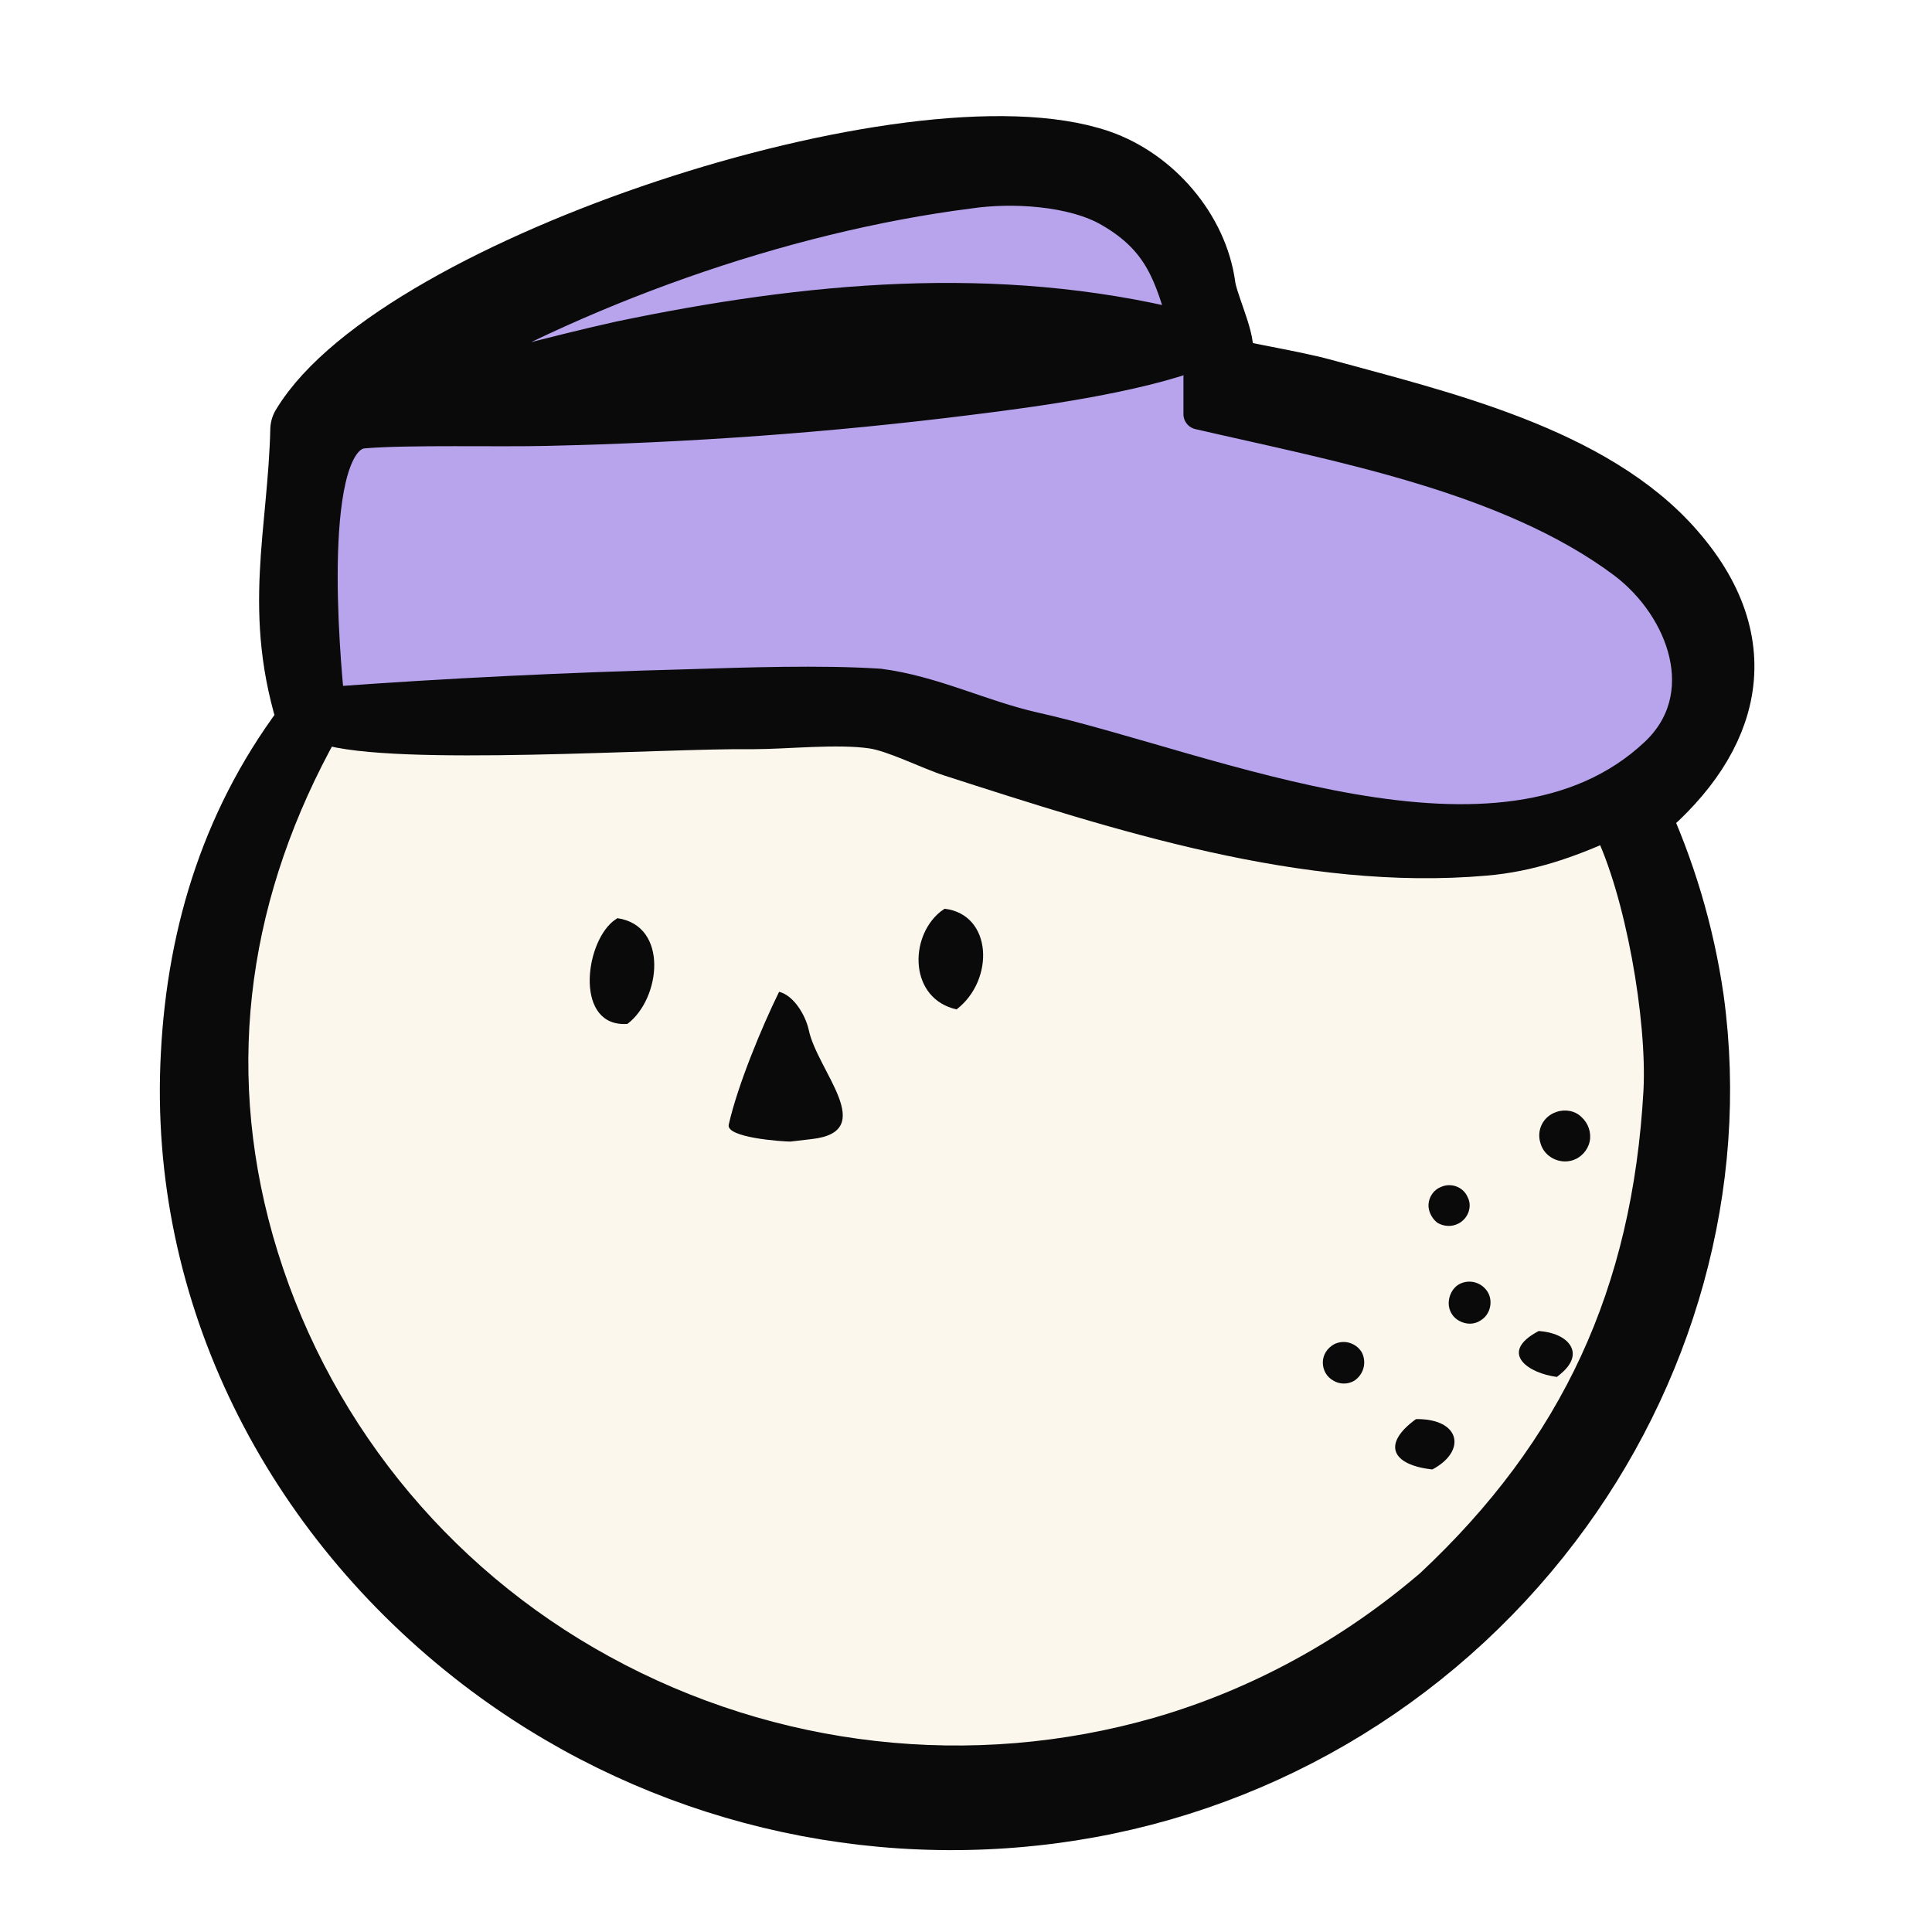
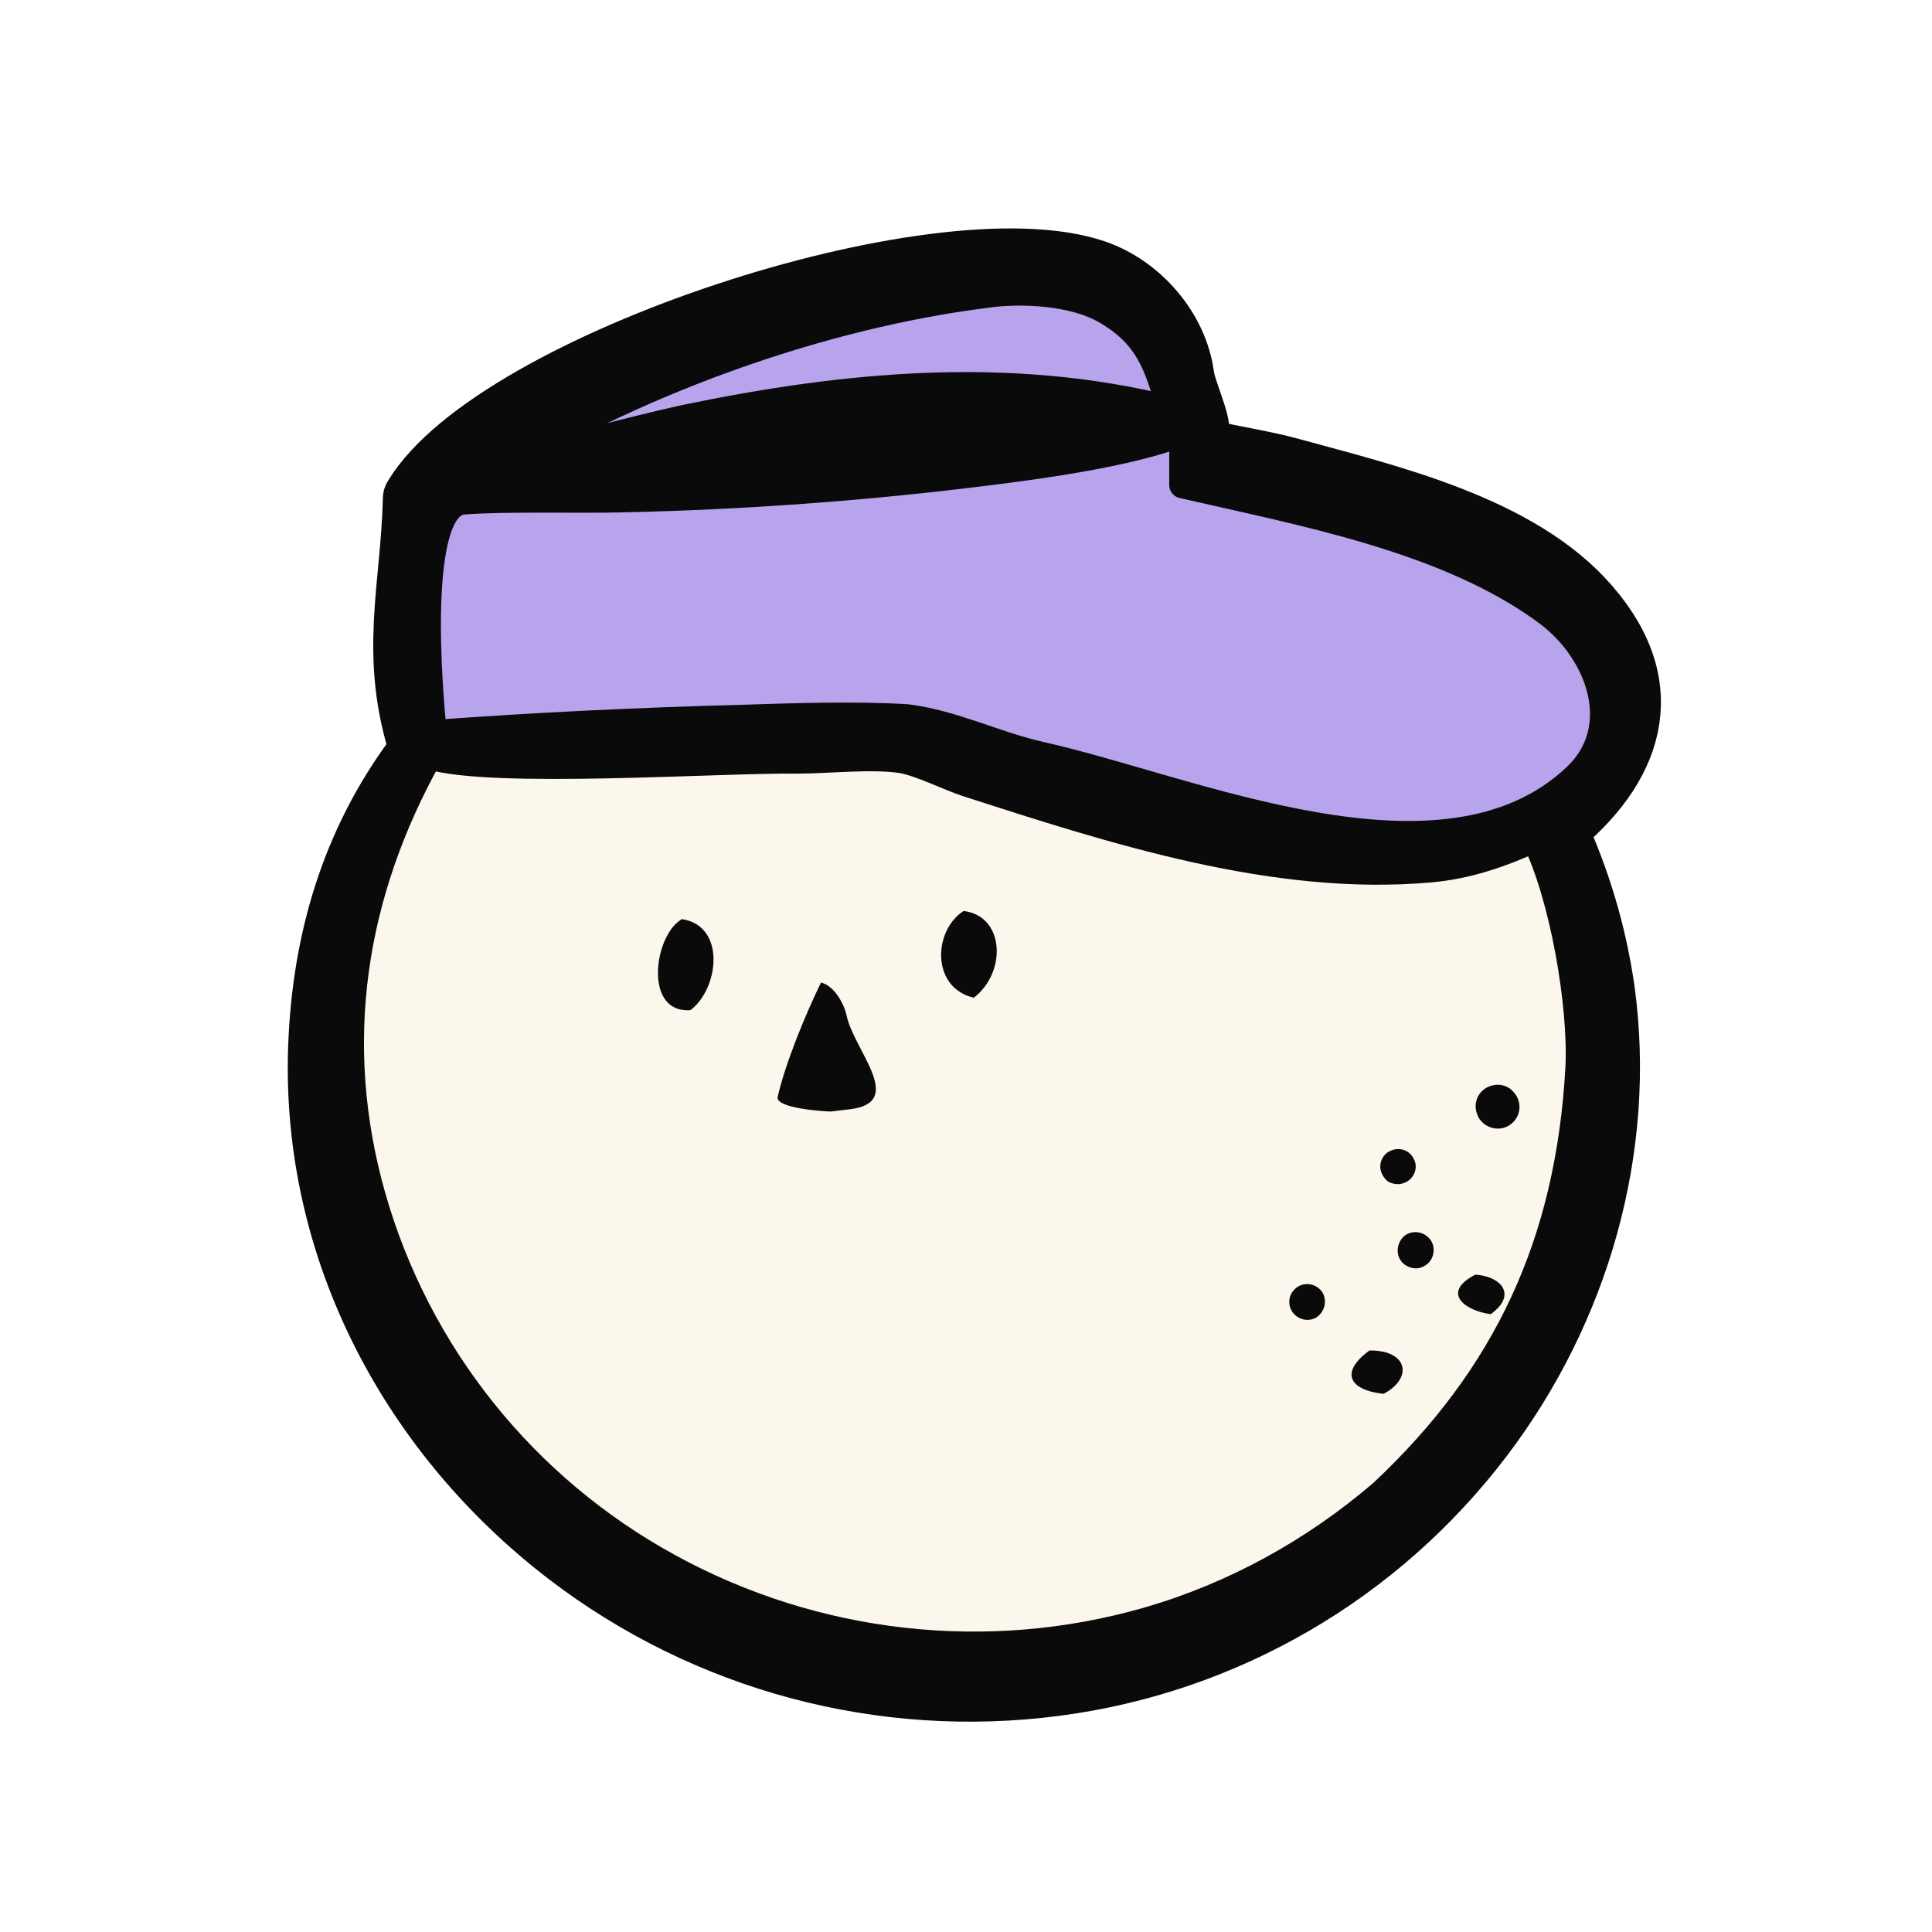
- <svg xmlns="http://www.w3.org/2000/svg" viewBox="714 377 307 307">
+ <svg xmlns="http://www.w3.org/2000/svg" viewBox="686.3 353.3 356.5 356.5">
  <g data-outlined="1" fill="#0a0a0a" stroke="#0a0a0a" stroke-width="12.3" stroke-linejoin="round">
    <path d="M763.1 445.3C777.8 420.8 859.5 393.8 888.3 403.7C896.4 406.5 903.1 414.3 904.2 422.7C904.6 425.6 907.3 431.1 907 433.2C906.4 434.5 906.4 434.7 906.3 436.2C911.4 437.7 918.3 438.6 923.9 440.1C942.1 445.1 966.5 450.7 979.2 465.5C992.2 480.5 986.9 494.9 972.9 506.1C977.3 515.6 980.3 525.6 981.8 536C985.8 565.1 977.2 594.9 959.4 618.3C940.4 643.3 912.3 659.7 881.1 663.8C849.2 668 816.9 659.4 791.3 639.8C761.7 617.1 743.7 582.2 745.7 544.7C746.7 525.2 752.4 507.3 764.4 491.8C758.6 474.3 762.7 462 763.1 445.3Z" />
    <path d="M904.5 433.2C904.6 434.6 904.6 435.6 904.5 437L904.5 442.8C926.6 447.9 953.7 452.8 972 466.5C981.5 473.7 986.6 487.7 977 496.7C952.5 519.7 906.1 498.8 878.3 492.6C869.9 490.7 862.3 486.8 853.7 485.7C844.4 485.1 832.5 485.5 823.2 485.8C804.2 486.3 785.3 487.2 766.3 488.6C765.6 481.8 762.4 446.5 771.8 445.8C779.1 445.2 793.2 445.6 801 445.4C823.4 444.9 845.7 443.3 868 440.5C878.6 439.2 894.6 437 904.5 433.2Z" />
    <path d="M765.5 492.8C776.7 496.4 819.5 493.4 833.6 493.6C839 493.6 847 492.7 852.5 493.5C855.9 494 861.4 496.8 864.8 497.9C891.8 506.6 921.4 516.2 950 513.7C957.1 513.1 963.3 510.9 969.5 508.1C974.7 518.6 978.2 538.8 977.6 550.4C975.8 582.5 964.4 607.2 941.3 628.8C928.7 639.6 914 647.7 898.1 652.3C868.5 660.8 836.7 657.2 809.7 642.4C783 627.8 763.3 603.2 755 574C747 545.7 751.3 518.2 765.5 492.8Z" />
    <path d="M837.8 534.6C840.2 535.2 842 538.4 842.5 540.6C843.8 547.1 853.7 556.8 843 558L839.6 558.4C838.4 558.4 829.3 557.8 829.8 555.7C831.2 549.5 835 540.3 837.8 534.6Z" />
    <path d="M812.1 522.9C820.3 524.1 819 535.7 813.7 539.7C805.4 540.3 806.8 527.2 811.4 523.4L812.1 522.9Z" />
    <path d="M864.1 521.4C871.7 522.3 872.1 532.7 866 537.4C858.5 535.7 858.4 526 863.4 521.9L864.1 521.4Z" />
    <path d="M868 407.7C874.7 406.7 884.5 407.2 890.4 410.7C898.3 415.3 899.9 420.8 902.2 428.8C872.3 421.4 842.1 424.3 812.4 430.5C801.2 433 790.7 436 779.6 438.7C805.4 423.2 838.2 411.5 868 407.7Z" />
  </g>
  <path fill="#0a0a0a" d="M763.1 445.3C777.8 420.8 859.5 393.8 888.3 403.7C896.4 406.5 903.1 414.3 904.2 422.7C904.6 425.6 907.3 431.1 907 433.2C906.4 434.5 906.4 434.7 906.3 436.2C911.4 437.7 918.3 438.6 923.9 440.1C942.1 445.1 966.5 450.7 979.2 465.5C992.2 480.5 986.9 494.9 972.9 506.1C977.3 515.6 980.3 525.6 981.8 536C985.8 565.1 977.2 594.9 959.4 618.3C940.4 643.3 912.3 659.7 881.1 663.8C849.2 668 816.9 659.4 791.3 639.8C761.7 617.1 743.7 582.2 745.7 544.7C746.7 525.2 752.4 507.3 764.4 491.8C758.6 474.3 762.7 462 763.1 445.3Z" />
  <path stroke="#0a0a0a" stroke-width="4.9" stroke-linejoin="round" fill="#b8a4ed" d="M904.5 433.2C904.6 434.6 904.6 435.6 904.5 437L904.5 442.8C926.6 447.9 953.7 452.8 972 466.5C981.5 473.7 986.6 487.7 977 496.7C952.5 519.7 906.1 498.8 878.3 492.6C869.9 490.7 862.3 486.8 853.7 485.7C844.4 485.1 832.5 485.5 823.2 485.8C804.2 486.3 785.3 487.2 766.3 488.6C765.6 481.8 762.4 446.5 771.8 445.8C779.1 445.2 793.2 445.6 801 445.4C823.4 444.9 845.7 443.3 868 440.5C878.6 439.2 894.6 437 904.5 433.2Z" />
  <path stroke="#0a0a0a" stroke-width="4.9" stroke-linejoin="round" fill="#fbf7ec" d="M765.5 492.8C776.7 496.4 819.5 493.4 833.6 493.6C839 493.6 847 492.7 852.5 493.5C855.9 494 861.4 496.8 864.8 497.9C891.8 506.6 921.4 516.2 950 513.7C957.1 513.1 963.3 510.9 969.5 508.1C974.7 518.6 978.2 538.8 977.6 550.4C975.8 582.5 964.4 607.2 941.3 628.8C928.7 639.6 914 647.7 898.1 652.3C868.5 660.8 836.7 657.2 809.7 642.4C783 627.8 763.3 603.2 755 574C747 545.7 751.3 518.2 765.5 492.8Z" />
  <path fill="#0a0a0a" d="M837.8 534.6C840.2 535.2 842 538.4 842.5 540.6C843.8 547.1 853.7 556.8 843 558L839.6 558.4C838.4 558.4 829.3 557.8 829.8 555.7C831.2 549.5 835 540.3 837.8 534.6Z" />
  <path fill="#0a0a0a" d="M812.1 522.9C820.3 524.1 819 535.7 813.7 539.7C805.4 540.3 806.8 527.2 811.4 523.4L812.1 522.9Z" />
  <path fill="#0a0a0a" d="M864.1 521.4C871.7 522.3 872.1 532.7 866 537.4C858.5 535.7 858.4 526 863.4 521.9L864.1 521.4Z" />
  <path fill="#0a0a0a" d="M939 602.5C946.1 602.4 947.1 607.6 941.6 610.5C935.2 609.8 933.5 606.5 939 602.5Z" />
  <path fill="#0a0a0a" d="M961.3 553.7C962.7 553.2 964.3 553.5 965.3 554.5C966.4 555.5 966.9 557 966.6 558.4C966.3 559.8 965.2 561 963.8 561.4C961.7 562 959.4 560.8 958.8 558.7C958.1 556.6 959.2 554.4 961.3 553.7Z" />
  <path fill="#0a0a0a" d="M958.5 588.5C963.2 588.8 966 592 962 595.3L961.4 595.8C956.8 595.2 952.5 592.1 957.8 588.9L958.5 588.5Z" />
  <path fill="#0a0a0a" d="M945.8 581.1C947.4 580.2 949.4 580.7 950.4 582.3C951.3 583.8 950.8 585.9 949.3 586.8C948.3 587.5 947 587.5 945.9 586.9C944.9 586.4 944.2 585.3 944.2 584.1C944.2 582.9 944.8 581.7 945.8 581.1Z" />
  <path fill="#0a0a0a" d="M926 590.6C927.6 589.8 929.5 590.4 930.4 591.9C931.2 593.5 930.7 595.4 929.2 596.4C928.2 597 926.9 597 925.9 596.4C924.8 595.8 924.2 594.7 924.2 593.5C924.2 592.3 924.9 591.2 926 590.6Z" />
  <path fill="#0a0a0a" d="M943 565.6C944.6 564.9 946.5 565.6 947.2 567.2C948 568.7 947.3 570.6 945.8 571.4C944.7 572 943.4 571.9 942.4 571.3C941.5 570.6 940.9 569.4 941 568.3C941.1 567.1 941.9 566 943 565.6Z" />
  <path stroke="#0a0a0a" stroke-width="4.9" stroke-linejoin="round" fill="#b8a4ed" d="M868 407.7C874.7 406.7 884.5 407.2 890.4 410.7C898.3 415.3 899.9 420.8 902.2 428.8C872.3 421.4 842.1 424.3 812.4 430.5C801.2 433 790.7 436 779.6 438.7C805.4 423.2 838.2 411.5 868 407.7Z" />
</svg>
